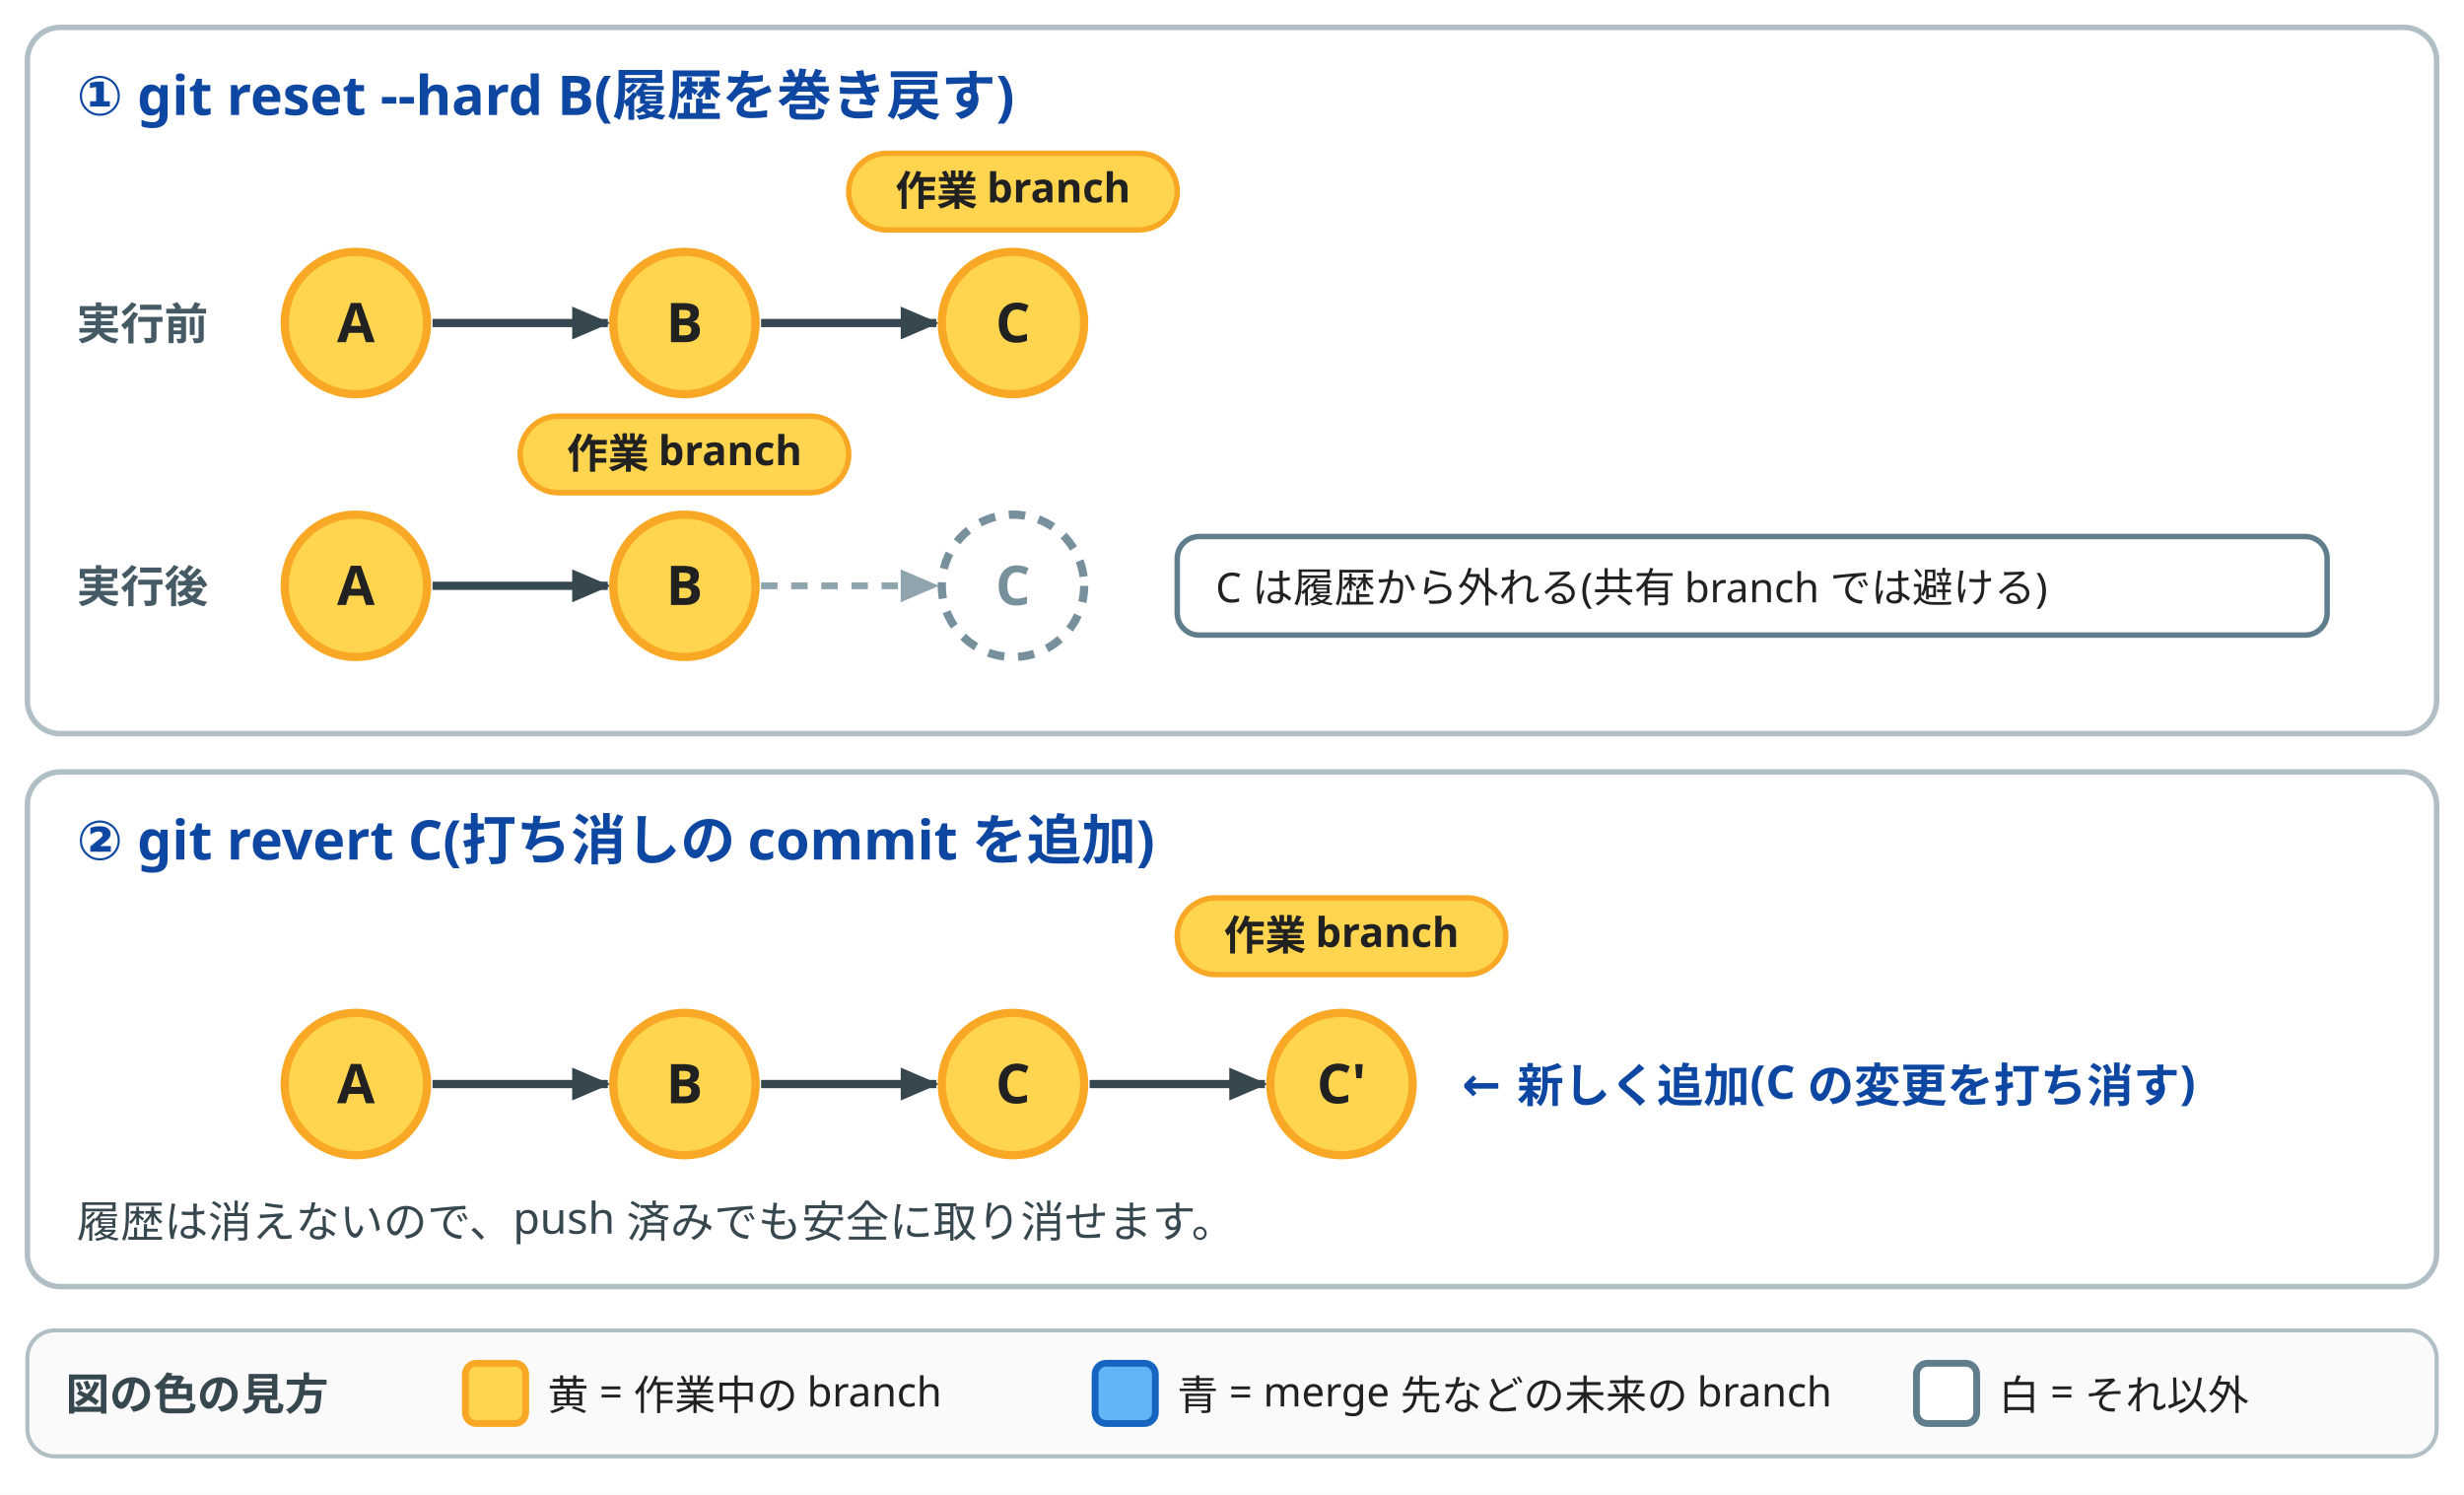
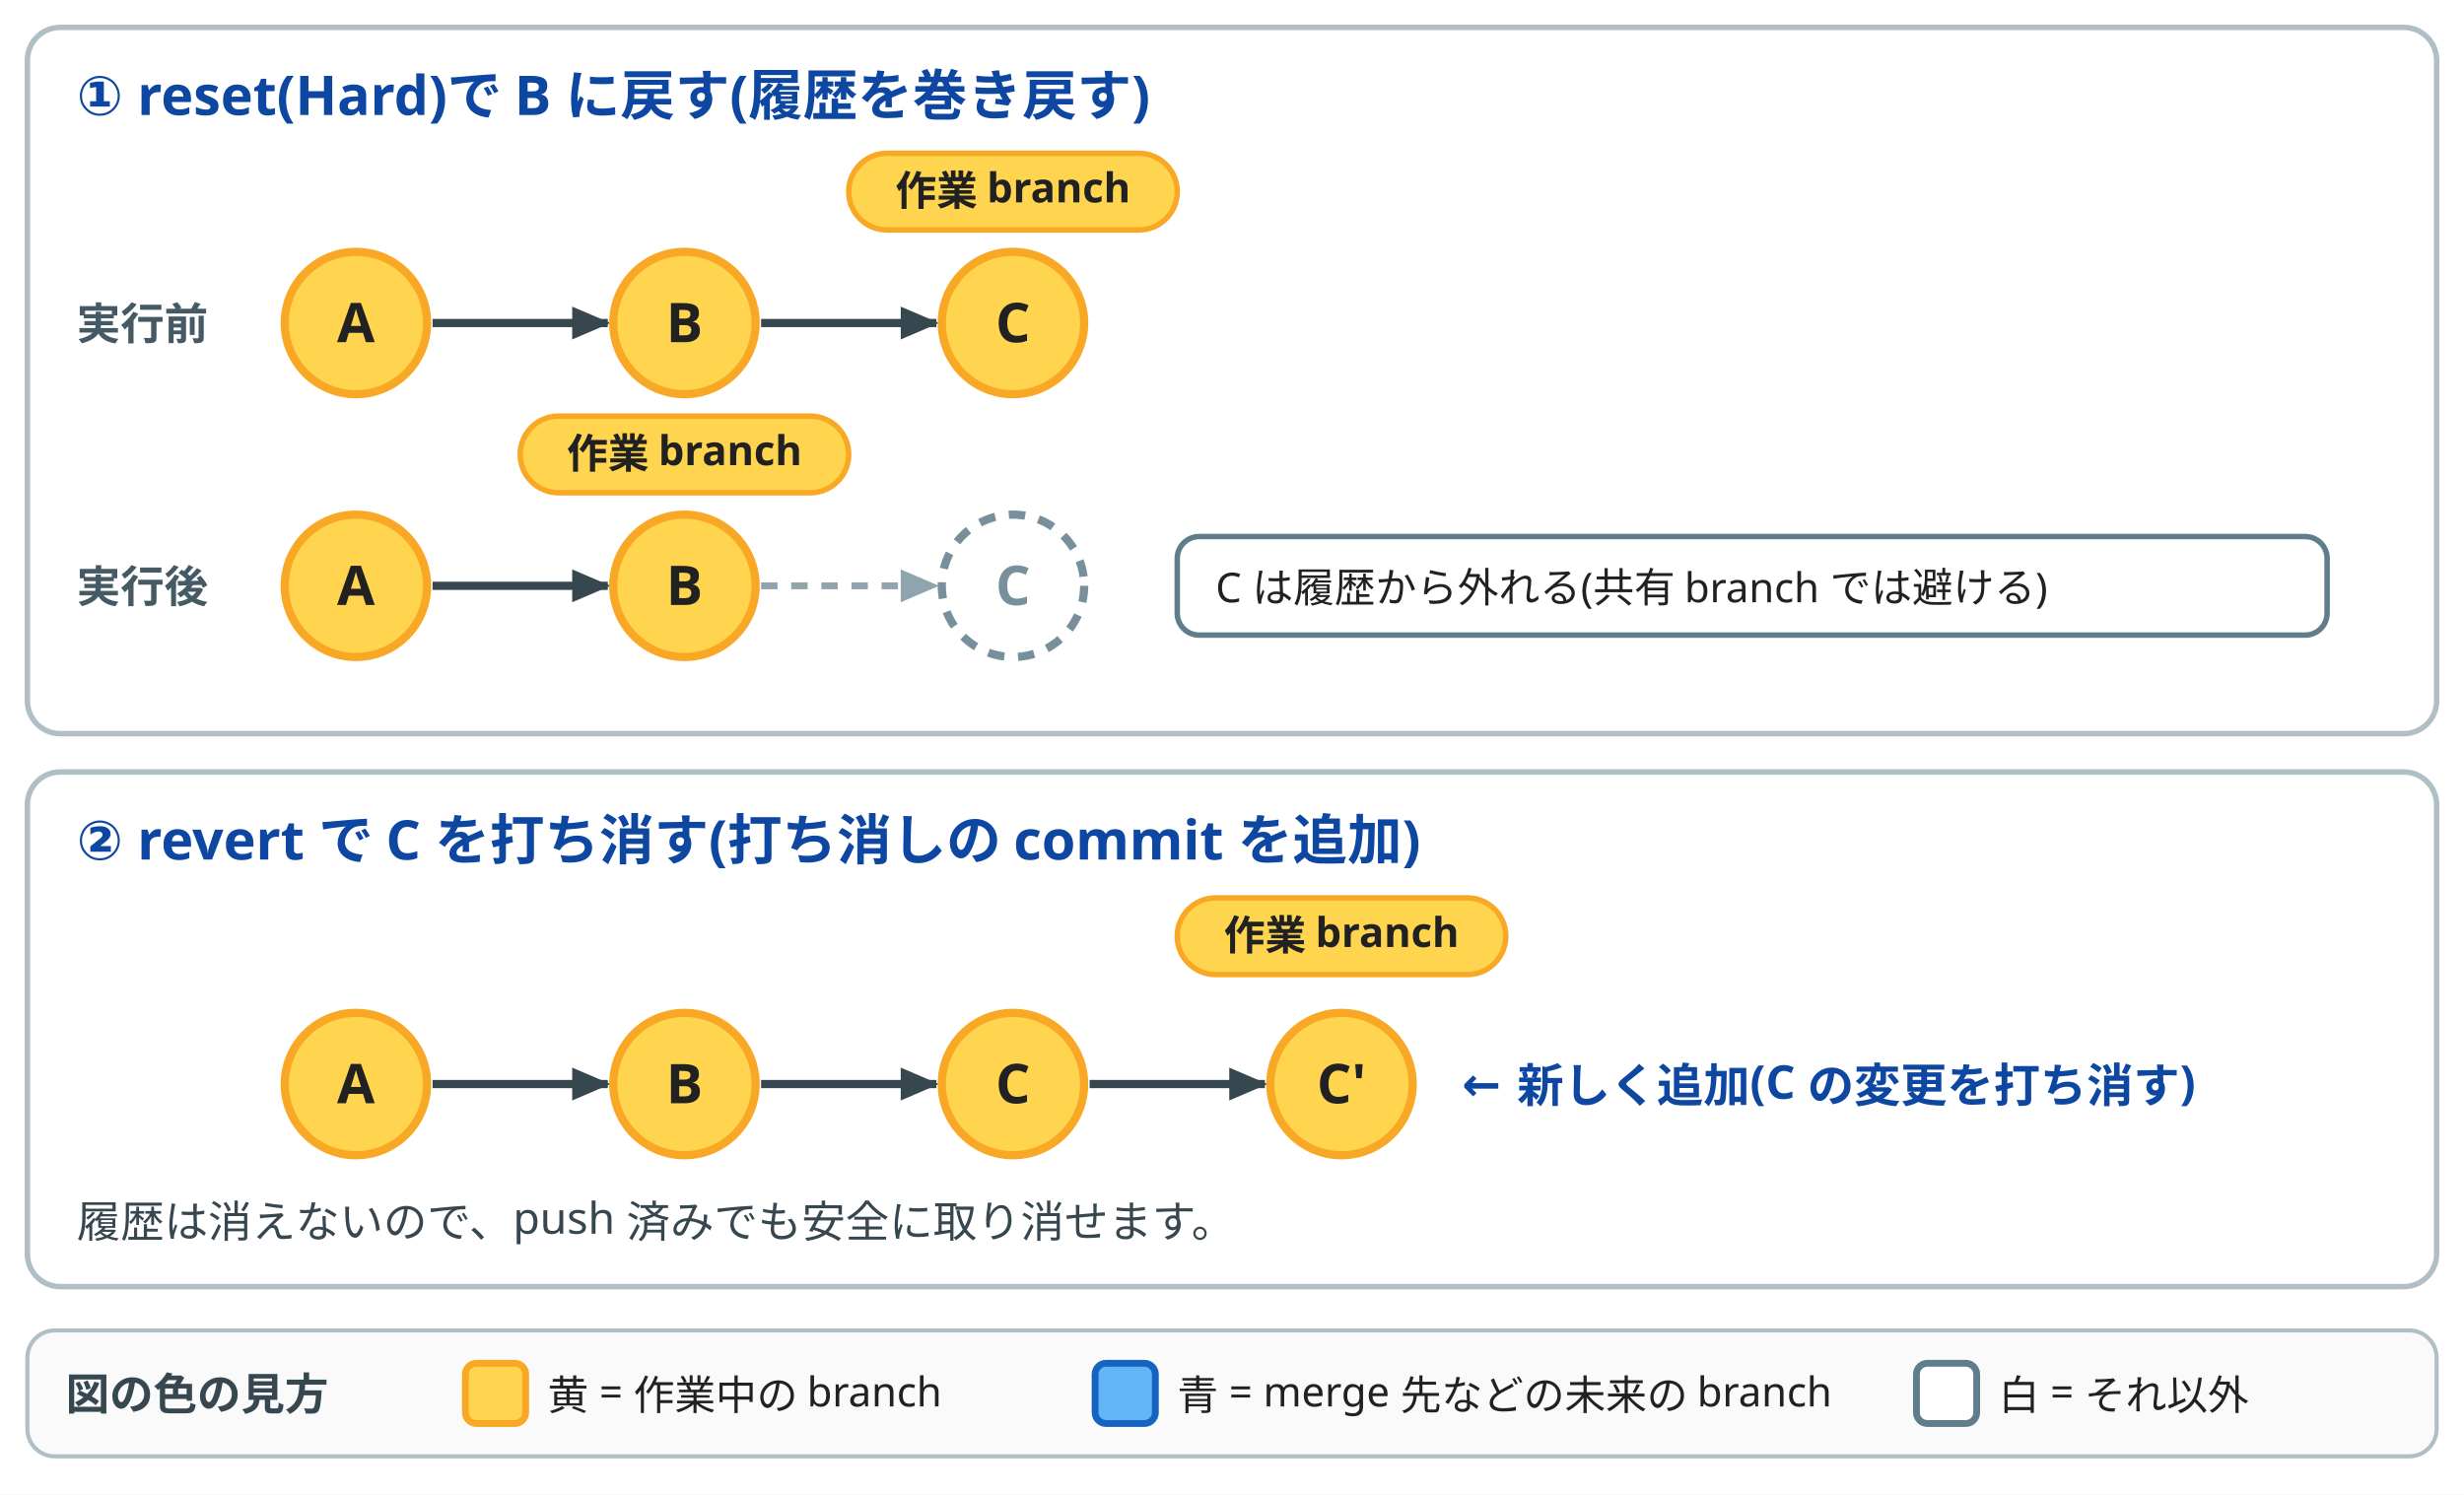
<svg xmlns="http://www.w3.org/2000/svg" viewBox="0 0 900 546" width="900" height="546" font-family="'Meiryo','Hiragino Sans','Noto Sans JP',sans-serif">
  <defs>
    <marker id="m" markerUnits="userSpaceOnUse" markerWidth="14" markerHeight="14" refX="13" refY="7" orient="auto">
      <path d="M0,1 L14,7 L0,13 z" fill="#37474f" />
    </marker>
    <marker id="g" markerUnits="userSpaceOnUse" markerWidth="14" markerHeight="14" refX="13" refY="7" orient="auto">
      <path d="M0,1 L14,7 L0,13 z" fill="#90a4ae" />
    </marker>
  </defs>
  <rect width="900" height="546" fill="#ffffff" />
  <rect x="10" y="10" width="880" height="258" rx="12" fill="#ffffff" stroke="#b0bec5" stroke-width="2" />
-   <text x="28" y="42" font-size="20" font-weight="bold" fill="#0d47a1" text-anchor="start">① git reset --hard B(履歴を巻き戻す)</text>
+   <text x="28" y="42" font-size="20" font-weight="bold" fill="#0d47a1" text-anchor="start">① reset(Hard)で B に戻す(履歴を巻き戻す)</text>
  <text x="28" y="124" font-size="16" font-weight="bold" fill="#455a64" text-anchor="start">実行前</text>
  <rect x="310" y="56" width="120" height="28" rx="14" fill="#ffd54f" stroke="#f9a825" stroke-width="2" />
  <text x="370" y="75" font-size="15" font-weight="bold" fill="#212121" text-anchor="middle">作業 branch</text>
  <line x1="158" y1="118" x2="222" y2="118" stroke="#37474f" stroke-width="3" marker-end="url(#m)" />
  <line x1="278" y1="118" x2="342" y2="118" stroke="#37474f" stroke-width="3" marker-end="url(#m)" />
  <circle cx="130" cy="118" r="26" fill="#ffd54f" stroke="#f9a825" stroke-width="3" />
  <text x="130" y="125" font-size="20" font-weight="bold" fill="#212121" text-anchor="middle">A</text>
  <circle cx="250" cy="118" r="26" fill="#ffd54f" stroke="#f9a825" stroke-width="3" />
  <text x="250" y="125" font-size="20" font-weight="bold" fill="#212121" text-anchor="middle">B</text>
  <circle cx="370" cy="118" r="26" fill="#ffd54f" stroke="#f9a825" stroke-width="3" />
  <text x="370" y="125" font-size="20" font-weight="bold" fill="#212121" text-anchor="middle">C</text>
  <text x="28" y="220" font-size="16" font-weight="bold" fill="#455a64" text-anchor="start">実行後</text>
  <rect x="190" y="152" width="120" height="28" rx="14" fill="#ffd54f" stroke="#f9a825" stroke-width="2" />
  <text x="250" y="171" font-size="15" font-weight="bold" fill="#212121" text-anchor="middle">作業 branch</text>
  <line x1="158" y1="214" x2="222" y2="214" stroke="#37474f" stroke-width="3" marker-end="url(#m)" />
  <line x1="278" y1="214" x2="342" y2="214" stroke="#90a4ae" stroke-width="2.5" stroke-dasharray="6,5" marker-end="url(#g)" />
  <circle cx="130" cy="214" r="26" fill="#ffd54f" stroke="#f9a825" stroke-width="3" />
  <text x="130" y="221" font-size="20" font-weight="bold" fill="#212121" text-anchor="middle">A</text>
  <circle cx="250" cy="214" r="26" fill="#ffd54f" stroke="#f9a825" stroke-width="3" />
  <text x="250" y="221" font-size="20" font-weight="bold" fill="#212121" text-anchor="middle">B</text>
  <circle cx="370" cy="214" r="26" fill="#ffffff" stroke="#78909c" stroke-width="3" stroke-dasharray="6,5" />
  <text x="370" y="221" font-size="20" font-weight="bold" fill="#78909c" text-anchor="middle">C</text>
  <rect x="430" y="196" width="420" height="36" rx="8" fill="#ffffff" stroke="#607d8b" stroke-width="2" />
  <text x="444" y="220" font-size="15" font-weight="normal" fill="#212121" text-anchor="start">C は履歴から外れる(共有 branch では避ける)</text>
  <rect x="10" y="282" width="880" height="188" rx="12" fill="#ffffff" stroke="#b0bec5" stroke-width="2" />
-   <text x="28" y="314" font-size="20" font-weight="bold" fill="#0d47a1" text-anchor="start">② git revert C(打ち消しの commit を追加)</text>
+   <text x="28" y="314" font-size="20" font-weight="bold" fill="#0d47a1" text-anchor="start">② revert で C を打ち消す(打ち消しの commit を追加)</text>
  <rect x="430" y="328" width="120" height="28" rx="14" fill="#ffd54f" stroke="#f9a825" stroke-width="2" />
  <text x="490" y="347" font-size="15" font-weight="bold" fill="#212121" text-anchor="middle">作業 branch</text>
  <line x1="158" y1="396" x2="222" y2="396" stroke="#37474f" stroke-width="3" marker-end="url(#m)" />
  <line x1="278" y1="396" x2="342" y2="396" stroke="#37474f" stroke-width="3" marker-end="url(#m)" />
  <line x1="398" y1="396" x2="462" y2="396" stroke="#37474f" stroke-width="3" marker-end="url(#m)" />
  <circle cx="130" cy="396" r="26" fill="#ffd54f" stroke="#f9a825" stroke-width="3" />
  <text x="130" y="403" font-size="20" font-weight="bold" fill="#212121" text-anchor="middle">A</text>
  <circle cx="250" cy="396" r="26" fill="#ffd54f" stroke="#f9a825" stroke-width="3" />
  <text x="250" y="403" font-size="20" font-weight="bold" fill="#212121" text-anchor="middle">B</text>
  <circle cx="370" cy="396" r="26" fill="#ffd54f" stroke="#f9a825" stroke-width="3" />
  <text x="370" y="403" font-size="20" font-weight="bold" fill="#212121" text-anchor="middle">C</text>
  <circle cx="490" cy="396" r="26" fill="#ffd54f" stroke="#f9a825" stroke-width="3" />
  <text x="490" y="403" font-size="20" font-weight="bold" fill="#212121" text-anchor="middle">C'</text>
  <text x="534" y="402" font-size="17" font-weight="bold" fill="#0d47a1" text-anchor="start">← 新しく追加(C の変更を打ち消す)</text>
  <text x="28" y="452" font-size="16" font-weight="normal" fill="#37474f" text-anchor="start">履歴は消えないので、push 済みでも安全に取り消せます。</text>
  <rect x="10" y="486" width="880" height="46" rx="10" fill="#fafafa" stroke="#b0bec5" stroke-width="1.5" />
  <text x="24" y="515" font-size="16" font-weight="bold" fill="#37474f" text-anchor="start">図の色の見方</text>
  <rect x="170" y="498" width="22" height="22" rx="4" fill="#ffd54f" stroke="#f9a825" stroke-width="2.5" />
  <text x="200" y="515" font-size="15" font-weight="normal" fill="#212121" text-anchor="start">黄 = 作業中の branch</text>
  <rect x="400" y="498" width="22" height="22" rx="4" fill="#64b5f6" stroke="#1565c0" stroke-width="2.5" />
  <text x="430" y="515" font-size="15" font-weight="normal" fill="#212121" text-anchor="start">青 = merge 先などの未来の branch</text>
  <rect x="700" y="498" width="22" height="22" rx="4" fill="#ffffff" stroke="#607d8b" stroke-width="2.5" />
  <text x="730" y="515" font-size="15" font-weight="normal" fill="#212121" text-anchor="start">白 = それ以外</text>
</svg>
